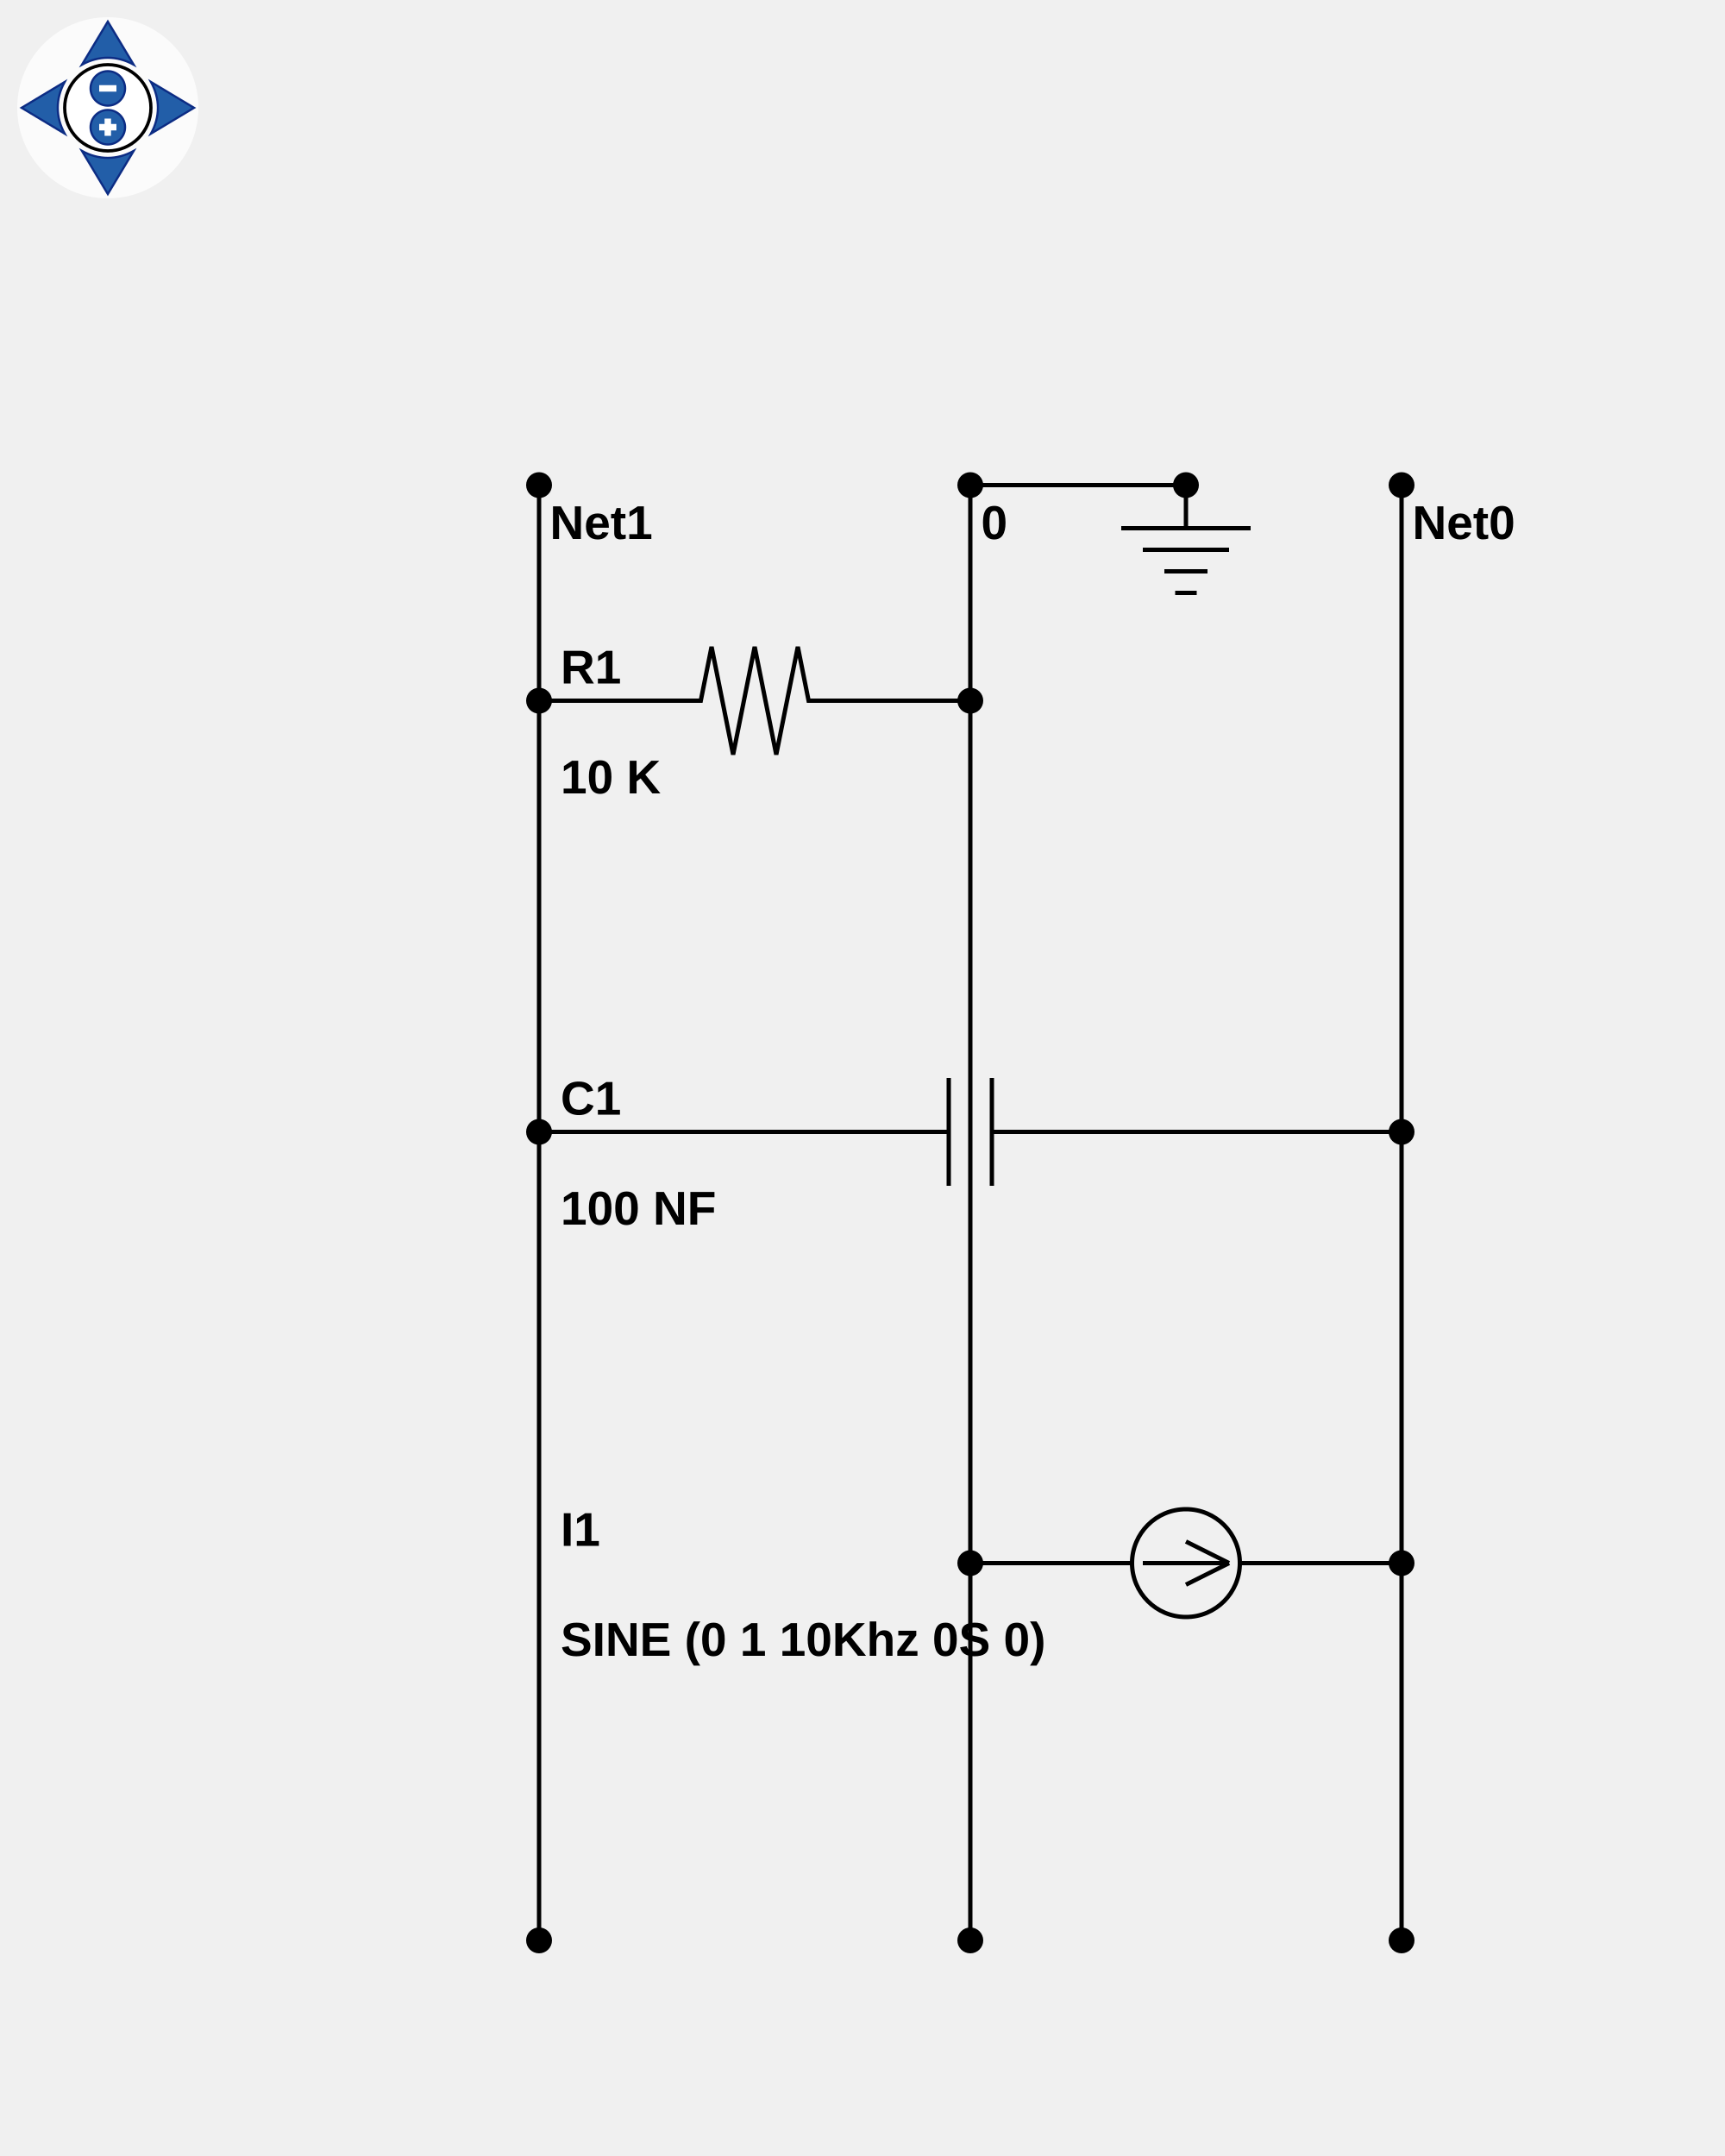
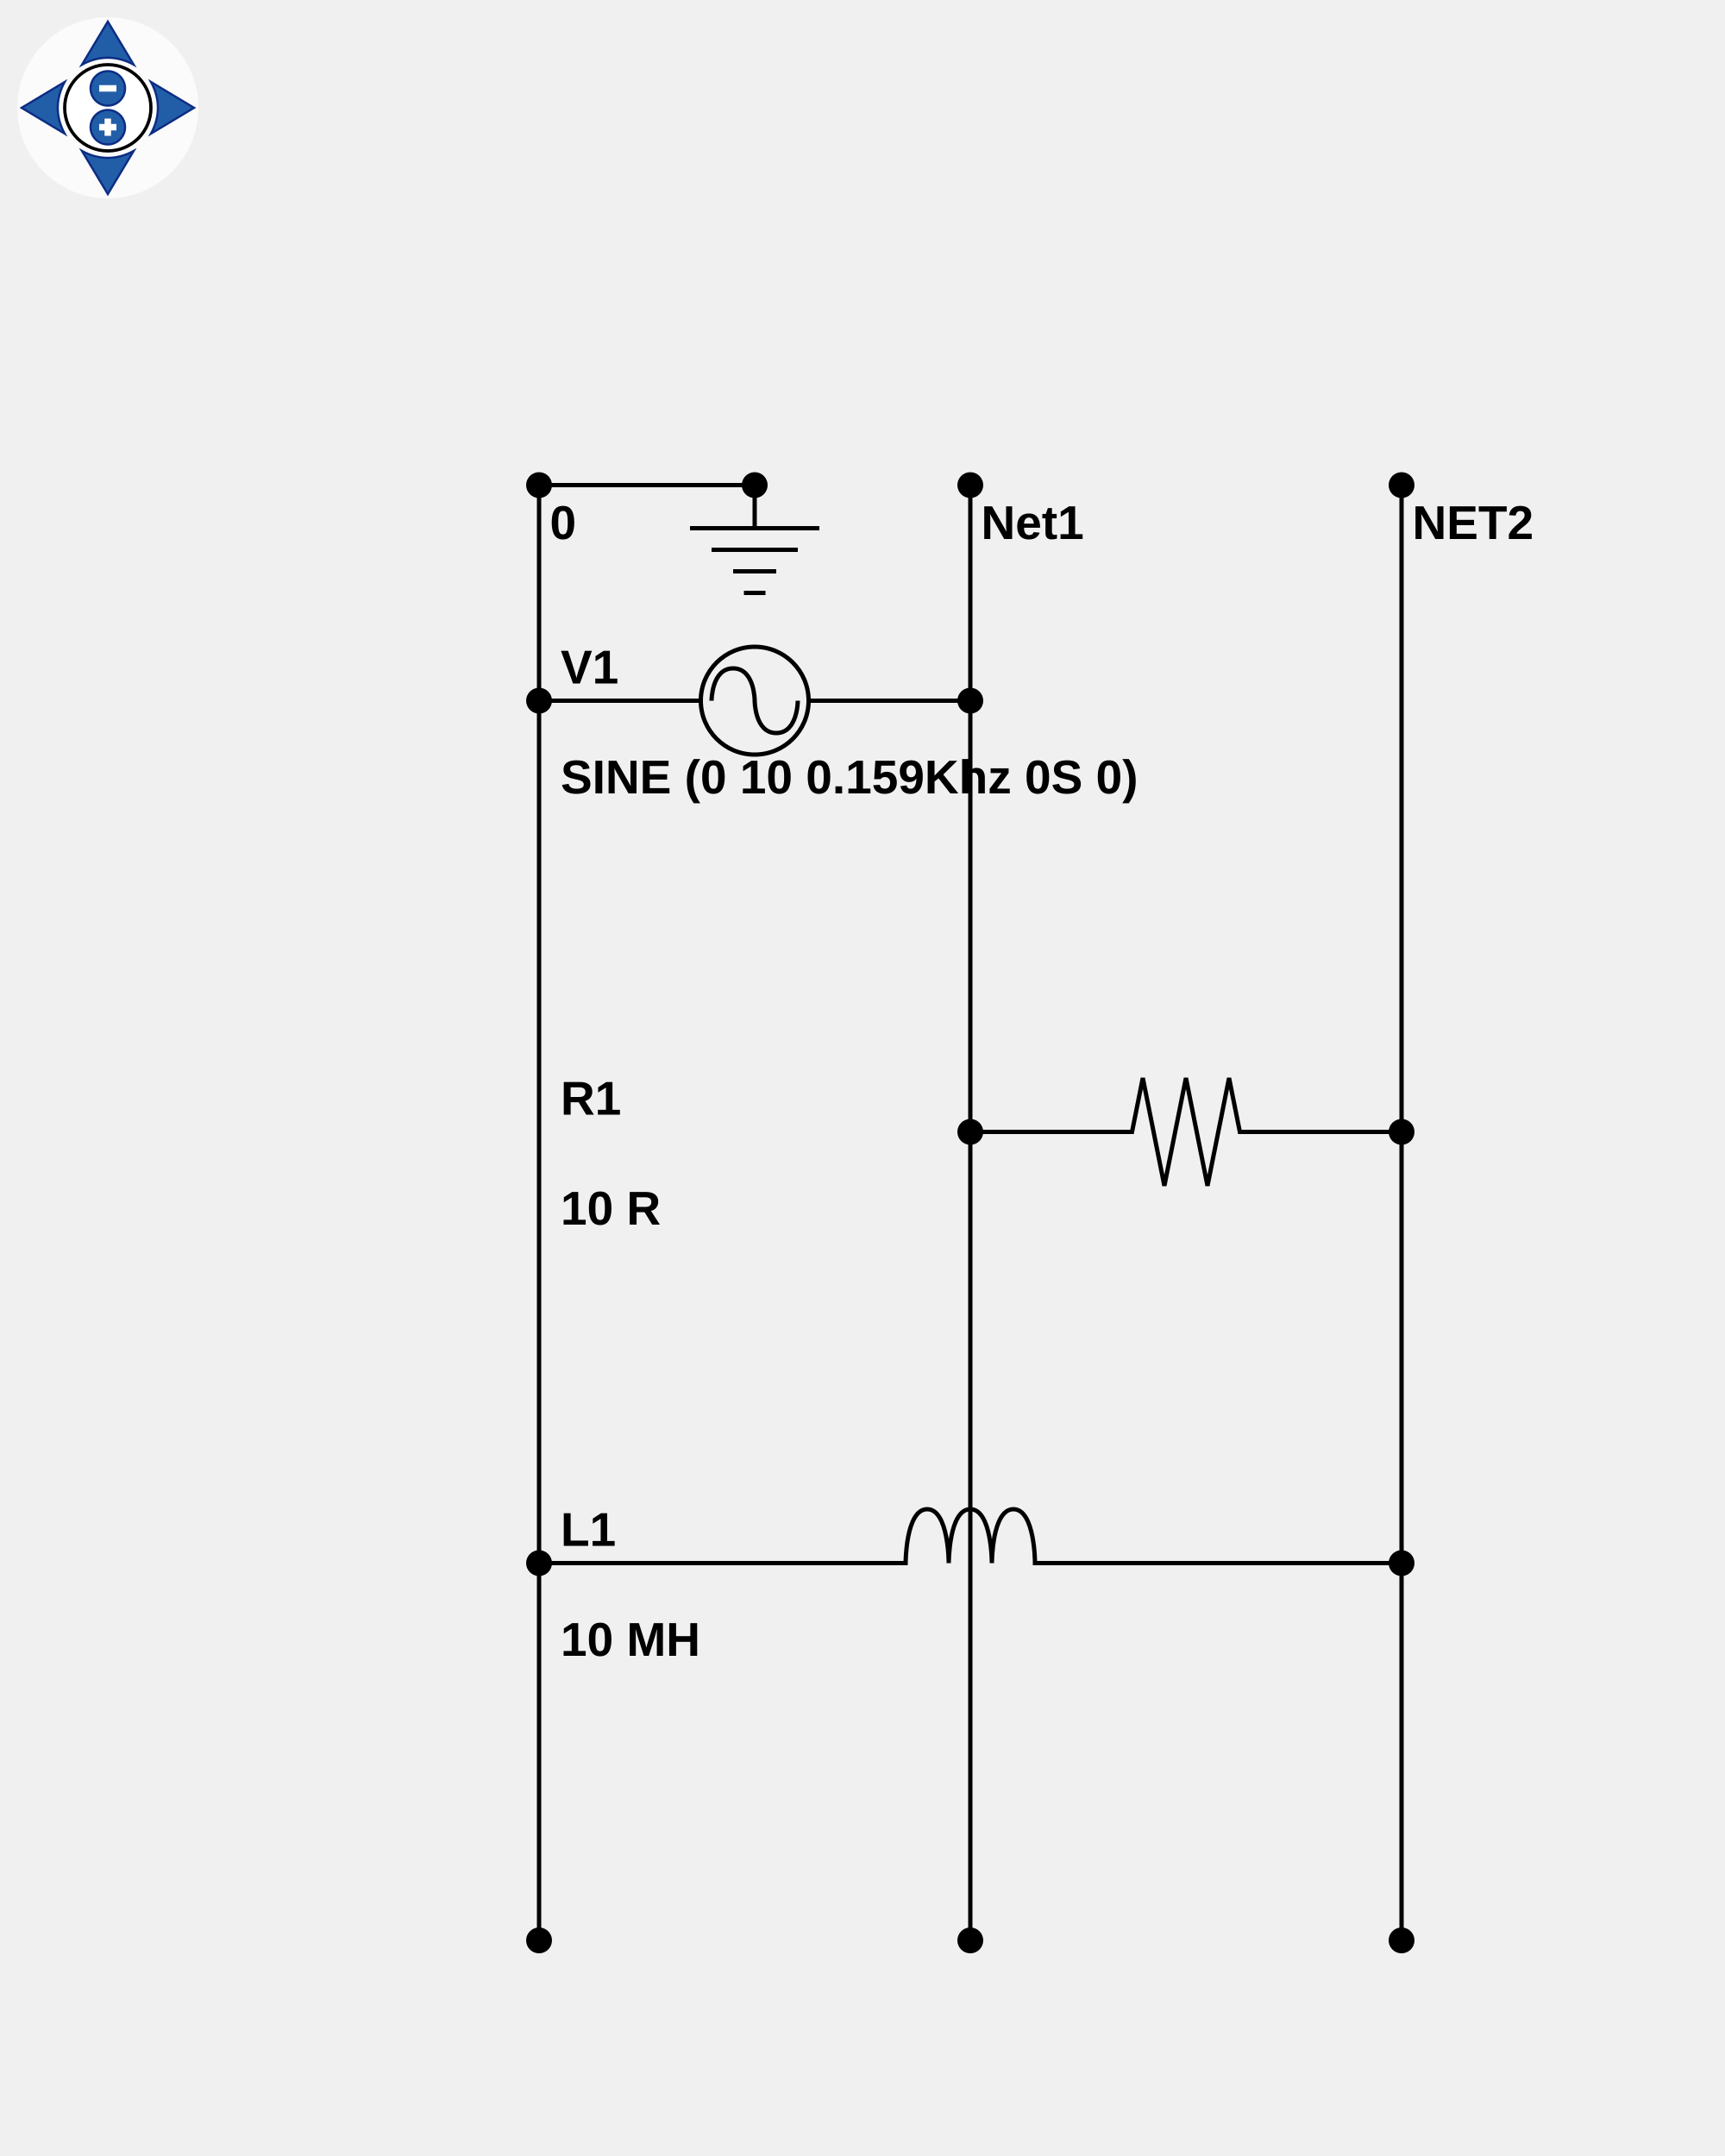
<svg xmlns="http://www.w3.org/2000/svg" width="800" height="1000">
  <style>
  		.territory:hover{
			fill:           #22aa44;
		}
  		.compass{
  			fill:			#fff;
  			stroke:			#000;
  			stroke-width:	1.5;
  		}
   		.button{
		    fill:           	#225EA8;
			stroke:   			#0C2C84;
			stroke-miterlimit:	6;
			stroke-linecap:		round;
		}
		.button:hover{
			stroke-width:   	2;
		}
		.plus-minus{
			fill:	#fff;
			pointer-events: none;
		}
		  </style>
  <g id="viewport" transform="matrix(1 0 0 1 200 200)">
-     <line x1="50" y1="25" x2="50" y2="700" stroke-width="2" stroke="black" />
-     <g fill="#000000" font-family="Arial,Helvetica" font-weight="bold" text-anchor="start" font-size="22px">
-       <text x="55" y="50">Net1</text>
-     </g>
-     <ellipse cx="50" cy="25" rx="5" ry="5" stroke="black" stroke-width="2" fill="black" />
-     <ellipse cx="50" cy="700" rx="5" ry="5" stroke="black" stroke-width="2" fill="black" />
-     <line x1="250" y1="25" x2="350" y2="25" stroke-width="2" stroke="black" />
-     <ellipse cx="350" cy="25" rx="5" ry="5" stroke="black" stroke-width="2" fill="black" />
-     <g transform="translate(300,25)">
+     <line x1="50" y1="25" x2="150" y2="25" stroke-width="2" stroke="black" />
+     <ellipse cx="150" cy="25" rx="5" ry="5" stroke="black" stroke-width="2" fill="black" />
+     <g transform="translate(100,25)">
      <line x1="50" y1="0" x2="50" y2="20" stroke-width="2" stroke="black" />
      <line x1="20" y1="20" x2="80" y2="20" stroke-width="2" stroke="black" />
      <line x1="30" y1="30" x2="70" y2="30" stroke-width="2" stroke="black" />
      <line x1="40" y1="40" x2="60" y2="40" stroke-width="2" stroke="black" />
      <line x1="45" y1="50" x2="55" y2="50" stroke-width="2" stroke="black" />
    </g>
+     <line x1="50" y1="25" x2="50" y2="700" stroke-width="2" stroke="black" />
+     <g fill="#000000" font-family="Arial,Helvetica" font-weight="bold" text-anchor="start" font-size="22px">
+       <text x="55" y="50">0</text>
+     </g>
+     <ellipse cx="50" cy="25" rx="5" ry="5" stroke="black" stroke-width="2" fill="black" />
+     <ellipse cx="50" cy="700" rx="5" ry="5" stroke="black" stroke-width="2" fill="black" />
    <line x1="250" y1="25" x2="250" y2="700" stroke-width="2" stroke="black" />
    <g fill="#000000" font-family="Arial,Helvetica" font-weight="bold" text-anchor="start" font-size="22px">
-       <text x="255" y="50">0</text>
+       <text x="255" y="50">Net1</text>
    </g>
    <ellipse cx="250" cy="25" rx="5" ry="5" stroke="black" stroke-width="2" fill="black" />
    <ellipse cx="250" cy="700" rx="5" ry="5" stroke="black" stroke-width="2" fill="black" />
    <line x1="450" y1="25" x2="450" y2="700" stroke-width="2" stroke="black" />
    <g fill="#000000" font-family="Arial,Helvetica" font-weight="bold" text-anchor="start" font-size="22px">
-       <text x="455" y="50">Net0</text>
+       <text x="455" y="50">NET2</text>
    </g>
    <ellipse cx="450" cy="25" rx="5" ry="5" stroke="black" stroke-width="2" fill="black" />
    <ellipse cx="450" cy="700" rx="5" ry="5" stroke="black" stroke-width="2" fill="black" />
    <g transform="translate(100,100)">
-       <path d="M 0 25 L 25 25, 30 0, 40 50, 50 0, 60 50, 70 0, 75 25, 100 25" stroke="black" fill="none" stroke-width="2" />
+       <ellipse cx="50" cy="25" rx="25" ry="25" stroke="black" stroke-width="2" fill="none" />
+       <line x1="0" y1="25" x2="25" y2="25" stroke-width="2" stroke="black" />
+       <line x1="75" y1="25" x2="100" y2="25" stroke-width="2" stroke="black" />
+       <path d="M 30,25 C 30,25 30,10 40,10 C 50,10 50,25 50,25 C 50,25 50,40 60,40 C 70,40 70,25 70,25 L 70,25" stroke="black" fill="none" stroke-width="2" />
    </g>
    <line x1="50" y1="125" x2="100" y2="125" stroke-width="2" stroke="black" />
    <line x1="200" y1="125" x2="250" y2="125" stroke-width="2" stroke="black" />
    <ellipse cx="50" cy="125" rx="5" ry="5" stroke="black" stroke-width="2" fill="black" />
    <ellipse cx="250" cy="125" rx="5" ry="5" stroke="black" stroke-width="2" fill="black" />
    <g fill="#000000" font-family="Arial,Helvetica" font-weight="bold" text-anchor="start" font-size="22px">
-       <text x="60" y="117">R1</text>
+       <text x="60" y="117">V1</text>
    </g>
    <g fill="#000000" font-family="Arial,Helvetica" font-weight="bold" text-anchor="start" font-size="22px">
-       <text x="60" y="168">10 K</text>
+       <text x="60" y="168">SINE (0 10 0.159Khz 0S 0) </text>
    </g>
-     <g transform="translate(200,300)">
-       <line x1="0" y1="25" x2="40" y2="25" stroke-width="2" stroke="black" />
-       <line x1="40" y1="0" x2="40" y2="50" stroke-width="2" stroke="black" />
-       <line x1="60" y1="0" x2="60" y2="50" stroke-width="2" stroke="black" />
-       <line x1="60" y1="25" x2="100" y2="25" stroke-width="2" stroke="black" />
+     <g transform="translate(300,300)">
+       <path d="M 0 25 L 25 25, 30 0, 40 50, 50 0, 60 50, 70 0, 75 25, 100 25" stroke="black" fill="none" stroke-width="2" />
    </g>
-     <line x1="50" y1="325" x2="200" y2="325" stroke-width="2" stroke="black" />
-     <line x1="300" y1="325" x2="450" y2="325" stroke-width="2" stroke="black" />
-     <ellipse cx="50" cy="325" rx="5" ry="5" stroke="black" stroke-width="2" fill="black" />
+     <line x1="250" y1="325" x2="300" y2="325" stroke-width="2" stroke="black" />
+     <line x1="400" y1="325" x2="450" y2="325" stroke-width="2" stroke="black" />
+     <ellipse cx="250" cy="325" rx="5" ry="5" stroke="black" stroke-width="2" fill="black" />
    <ellipse cx="450" cy="325" rx="5" ry="5" stroke="black" stroke-width="2" fill="black" />
    <g fill="#000000" font-family="Arial,Helvetica" font-weight="bold" text-anchor="start" font-size="22px">
-       <text x="60" y="317">C1</text>
+       <text x="60" y="317">R1</text>
    </g>
    <g fill="#000000" font-family="Arial,Helvetica" font-weight="bold" text-anchor="start" font-size="22px">
-       <text x="60" y="368">100 NF</text>
+       <text x="60" y="368">10 R</text>
    </g>
-     <g transform="translate(300,500)">
-       <ellipse cx="50" cy="25" rx="25" ry="25" stroke="black" stroke-width="2" fill="none" />
-       <line x1="0" y1="25" x2="25" y2="25" stroke-width="2" stroke="black" />
-       <line x1="75" y1="25" x2="100" y2="25" stroke-width="2" stroke="black" />
-       <line x1="30" y1="25" x2="70" y2="25" stroke-width="2" stroke="black" />
-       <line x1="50" y1="15" x2="70" y2="25" stroke-width="2" stroke="black" />
-       <line x1="50" y1="35" x2="70" y2="25" stroke-width="2" stroke="black" />
+     <g transform="translate(200,500)">
+       <path d="M 0,25 L 20,25 C 20,25 20,0 30,0 C 40,0 40,25 40,25 C 40,25 40,0 50,0 C 60,0 60,25 60,25 C 60,25 60,0 70,0 C 80,0 80,25 80,25 L 100,25" stroke="black" fill="none" stroke-width="2" />
    </g>
-     <line x1="250" y1="525" x2="300" y2="525" stroke-width="2" stroke="black" />
-     <line x1="400" y1="525" x2="450" y2="525" stroke-width="2" stroke="black" />
-     <ellipse cx="250" cy="525" rx="5" ry="5" stroke="black" stroke-width="2" fill="black" />
+     <line x1="50" y1="525" x2="200" y2="525" stroke-width="2" stroke="black" />
+     <line x1="300" y1="525" x2="450" y2="525" stroke-width="2" stroke="black" />
+     <ellipse cx="50" cy="525" rx="5" ry="5" stroke="black" stroke-width="2" fill="black" />
    <ellipse cx="450" cy="525" rx="5" ry="5" stroke="black" stroke-width="2" fill="black" />
    <g fill="#000000" font-family="Arial,Helvetica" font-weight="bold" text-anchor="start" font-size="22px">
-       <text x="60" y="517">I1</text>
+       <text x="60" y="517">L1</text>
    </g>
    <g fill="#000000" font-family="Arial,Helvetica" font-weight="bold" text-anchor="start" font-size="22px">
-       <text x="60" y="568">SINE (0 1 10Khz 0S 0) </text>
+       <text x="60" y="568">10 MH</text>
    </g>
  </g>
  <circle cx="50" cy="50" r="42" fill="white" opacity="0.75" />
  <path class="button" d="M50 10 l12   20 a40, 70 0 0,0 -24,  0z" />
  <path class="button" d="M10 50 l20  -12 a70, 40 0 0,0   0, 24z" />
  <path class="button" d="M50 90 l12  -20 a40, 70 0 0,1 -24,  0z" />
  <path class="button" d="M90 50 l-20 -12 a70, 40 0 0,1   0, 24z" />
  <circle class="compass" cx="50" cy="50" r="20" />
  <circle class="button" cx="50" cy="41" r="8" />
  <circle class="button" cx="50" cy="59" r="8" />
  <rect class="plus-minus" x="46" y="39.5" width="8" height="3" />
  <rect class="plus-minus" x="46" y="57.5" width="8" height="3" />
  <rect class="plus-minus" x="48.5" y="55" width="3" height="8" />
</svg>
